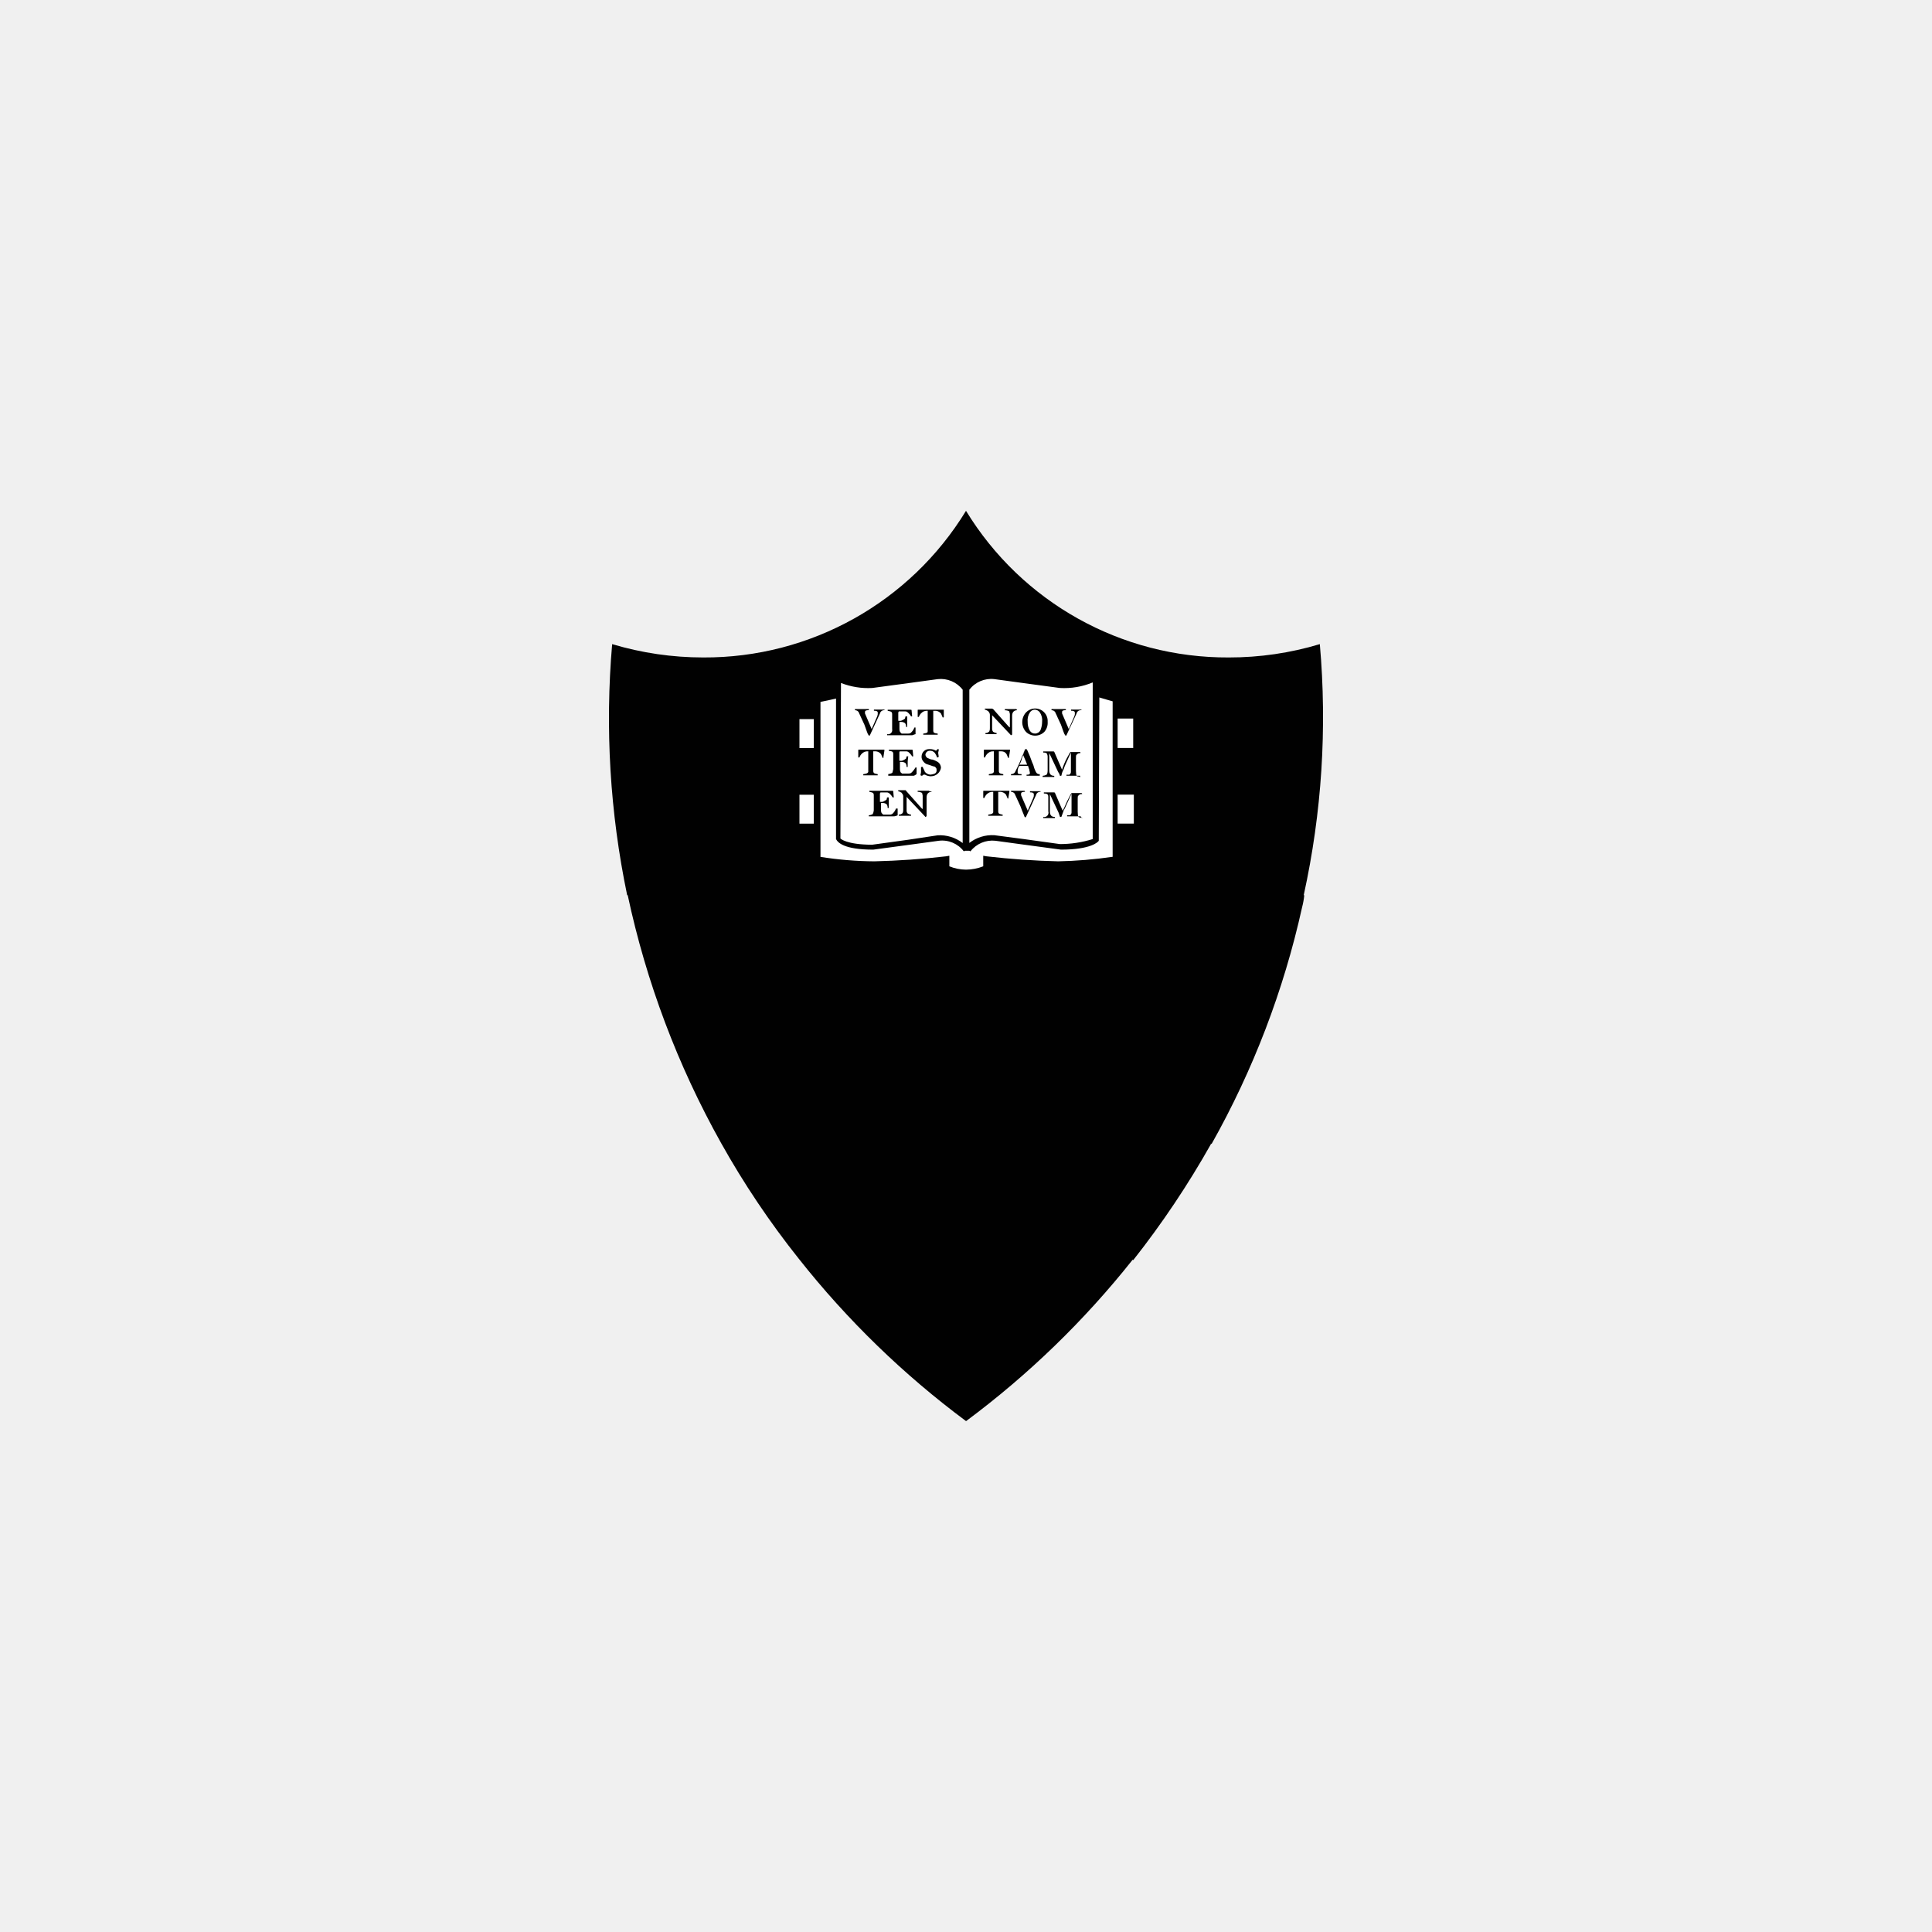
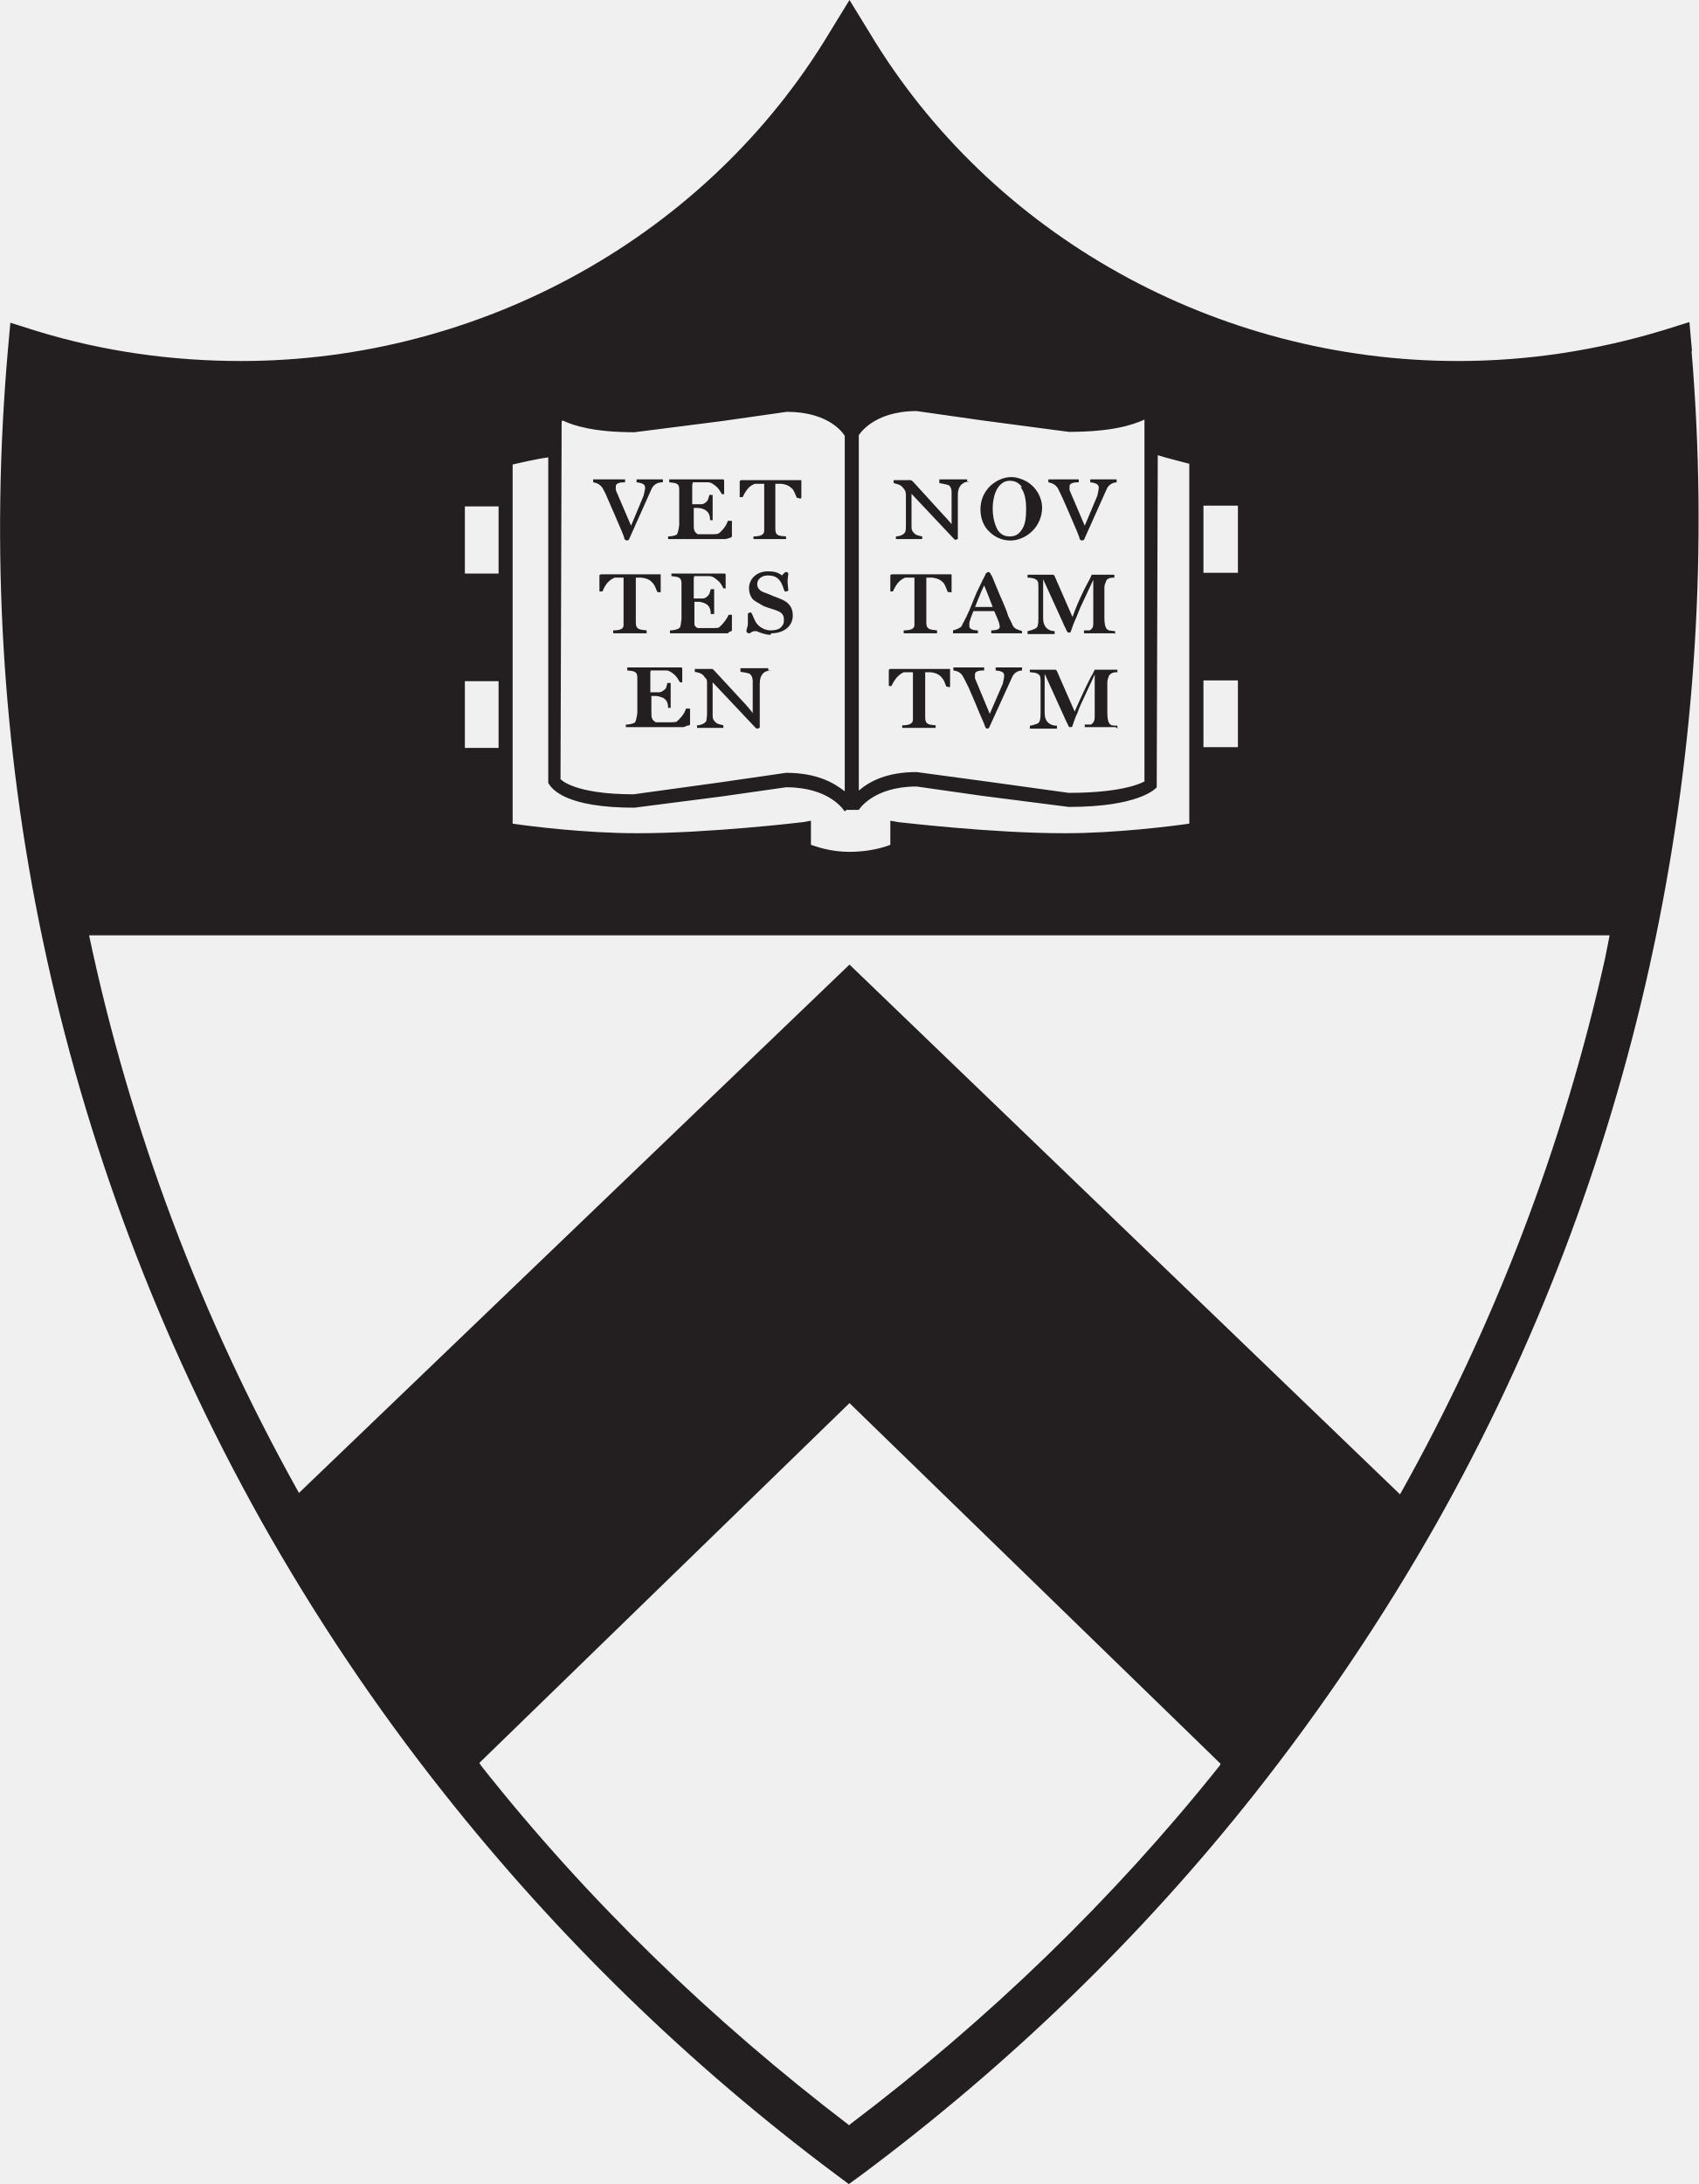
- <svg xmlns="http://www.w3.org/2000/svg" id="Layer_1" data-name="Layer 1" viewBox="0 0 1000 1000">
-   <defs>
-     <style>.cls-1{fill:#010101;}.cls-2{fill:#fff;}</style>
-   </defs>
-   <path class="cls-1" d="M683.14,333.4A162.75,162.75,0,0,1,636,340.3a158.37,158.37,0,0,1-136-75.9,158.39,158.39,0,0,1-136,75.9,164.21,164.21,0,0,1-47.15-6.9,448.45,448.45,0,0,0,7.77,129.94h.28a458.69,458.69,0,0,0,48.3,128.23,442.79,442.79,0,0,0,40.29,60l0,0a460.1,460.1,0,0,0,86.54,84A460.61,460.61,0,0,0,586.28,652l.26.26a466.41,466.41,0,0,0,40.25-60.09l-.1-.1a1.62,1.62,0,0,1,.1-.18l.29.28a446,446,0,0,0,46.86-122.47,41,41,0,0,0,1.15-6.33h-.29A429.32,429.32,0,0,0,683.14,333.4Z" />
-   <path class="cls-2" d="M586.54,386.87V371.92h-9.2V361.28l-9.48-2.58H567v-8.92s-3.16,4-18.4,4c-14.37,0-22.71-4.6-33.92-4.6a15.85,15.85,0,0,0-14.38,6.32v3.74H500v-3.74a15.57,15.57,0,0,0-14.38-6.32c-11.5,0-19.83,4.6-33.92,4.6-14.95,0-17.83-4-17.83-4v9.49h-.57L423,361.57v10.64h-9.2v15H423v24.15h-9.2v14.95H423v18.4a203.29,203.29,0,0,0,29.61,2.3c16.68,0,26.45-2.3,37.38-2.59V449a24.73,24.73,0,0,0,10.34,2.3,27.17,27.17,0,0,0,10.64-2.3v-4.6c10.93.29,20.41,2.59,37.38,2.59a253.9,253.9,0,0,0,29.32-2.3v-18.4h9.2V411.31h-9.2V387.16h8.91Z" />
-   <path class="cls-1" d="M568.43,357.83v-11.5l-2.87,2.88s-3.45,3.45-17.25,3.45l-18.69-2.59-15.24-2A18.8,18.8,0,0,0,500,353.52a17.29,17.29,0,0,0-14.38-5.46l-15.23,2.3L451.71,353c-13.51,0-16.39-3.17-16.39-3.17l-2.87-3.45v12.08l-11.22,2.3v85.67l1.44.29a205.17,205.17,0,0,0,29.61,2.3c12.08-.29,23.87-1.15,35.65-2.59v4l.87.57a28.5,28.5,0,0,0,10.92,2.3,30,30,0,0,0,11.21-2.3l.86-.57v-4c11.79,1.44,23.87,2.3,35.65,2.59a251.89,251.89,0,0,0,29.62-2.3l1.43-.29V361Zm-66.7-.86a14.31,14.31,0,0,1,12.94-5.46l14.66,2,19.26,2.59a38.46,38.46,0,0,0,17-2.88v81.08a56.7,56.7,0,0,1-17,2.59l-18.68-2.59-15.24-2a19.31,19.31,0,0,0-12.94,4Zm-66.41-3.45a38.72,38.72,0,0,0,16.1,2.59l19.26-2.59,14.67-2A14.3,14.3,0,0,1,498.28,357v79.35a19.29,19.29,0,0,0-12.93-4l-15.24,2.3-18.69,2.58C437.91,437.18,435,434,435,434c0-.57.29-75,.29-80.5Zm140.3,90a225.26,225.26,0,0,1-27.89,2.3q-18.54-.44-37.09-2.59l-1.72-.29v5.46a24.57,24.57,0,0,1-8.91,1.73,23.1,23.1,0,0,1-8.63-1.73v-5.46l-1.72.29q-18.54,2.16-37.09,2.59a183.44,183.44,0,0,1-27.89-2.3V363.3c1.44-.29,5.75-1.15,8.05-1.73v72.74c.87,1.72,4,5.46,19.27,5.46l19.26-2.59,14.66-2a14.06,14.06,0,0,1,12.94,5.46l.57-.29h2.3l.58.29a14.32,14.32,0,0,1,12.93-5.46l14.67,2,19.26,2.59c15.52,0,19.26-4,19.55-4.6L569,361c2,.57,5.75,1.72,6.9,2v80.5Z" />
-   <path class="cls-1" d="M457.75,367.61a2.18,2.18,0,0,0-2.3,1.72l-5.18,11.22-.29.28c-.28,0-.28-.28-.57-.57s-.86-2-2-5.18l-1.73-3.73c-.57-1.44-1.15-2.3-1.15-2.59a2.17,2.17,0,0,0-2-1.15V367h7.19v.58c-.58,0-2,0-2,.86v.86l3.45,8.05,2.88-6.61a3.6,3.6,0,0,0,.29-1.72c0-.87-.58-1.15-2-1.15v-.58h5.47v.29Z" />
-   <path class="cls-1" d="M472.12,380.55H459.18V380a2.15,2.15,0,0,0,2.59-2.59v-7.76c0-1.44-.86-1.44-2.3-1.72v-.58h11.79c.29,0,.57,0,.57.29l.29,3.16h-.57a7.83,7.83,0,0,0-2-2.3,1.7,1.7,0,0,0-1.15-.29h-3.16l-.29.58v4.31h.58a2.16,2.16,0,0,0,1.44-.29,5.83,5.83,0,0,0,1.43-.86c0-.29.29-.86.29-1.15h.86v5.46H469c0-1.15-.29-2-1.15-2.3a2.66,2.66,0,0,0-1.44-.28h-.86v3.45a3.6,3.6,0,0,0,.29,1.72c.28.29.57.58.86.86h3.16a2.66,2.66,0,0,0,1.44-.28,6.67,6.67,0,0,0,2-2.88h.58V380C472.7,380.26,472.7,380.55,472.12,380.55Z" />
-   <path class="cls-1" d="M488.22,371.35h-.29c-.28-.58-.57-1.44-.86-2a3.84,3.84,0,0,0-2.59-1.43h-1.43V378c0,1.44.57,1.44,2.3,1.72v.58h-7.48v-.58c2-.28,2.3-.57,2.3-1.15V367.9a5,5,0,0,0-2,.28,5.09,5.09,0,0,0-2.59,2.88H475v-3.45c0-.29,0-.29.28-.29h13.23v4C488.51,371.06,488.51,371.35,488.22,371.35Z" />
-   <path class="cls-1" d="M457.17,392.33h-.29c-.28-.57-.57-1.43-.86-2a3.89,3.89,0,0,0-2.59-1.44H452V399c0,1.43.86,1.43,2.3,1.72v.58h-7.48v-.58c2-.29,2.3-.57,2.59-1.15V388.88a4.82,4.82,0,0,0-2,.29,5.09,5.09,0,0,0-2.59,2.88h-.58v-3.74c0-.29,0-.29.29-.29h13.23v.58l-.58,3.73C457.46,392.05,457.46,392.33,457.17,392.33Z" />
-   <path class="cls-1" d="M472.7,401.53H459.76v-.86a5.45,5.45,0,0,0,2-.57c.29-.29.29-.87.58-2v-7.76c0-1.44-.58-1.44-2.3-1.72v-.29a.28.28,0,0,1,.28-.29h11.5c.29,0,.58,0,.58.29l.29,3.16h-.58a7.8,7.8,0,0,0-2-2.3,1.72,1.72,0,0,0-1.15-.29H465.8s-.29,0-.29.58v4.31h.57a2.14,2.14,0,0,0,1.44-.29,5.92,5.92,0,0,0,1.44-.86c0-.29.29-.86.29-1.15h.86c0,.58-.29,1.73-.29,2.88v2.58h-.57c0-1.15-.29-2-1.15-2.3a2.68,2.68,0,0,0-1.44-.28h-.86v3.45a3.71,3.71,0,0,0,.28,1.72c0,.29.58.58.87.86h3.16a2.68,2.68,0,0,0,1.44-.28,11.58,11.58,0,0,0,2.3-2.88h.57v3.45C473.27,401.53,473,401.53,472.7,401.53Z" />
-   <path class="cls-1" d="M481.9,401.82a6.63,6.63,0,0,1-3.17-.86h-.57c-.29,0-.58.29-.86.57a1.09,1.09,0,0,1-.87-.28c0-.29.29-1.15.29-1.73v-2.3c0-.29.29-.29.58-.29h.28c.29.87.87,1.73,1.15,2.59a4,4,0,0,0,2.88,1.44,6.72,6.72,0,0,0,2.3-.58,1.73,1.73,0,0,0,.86-1.72c0-.58,0-.86-.29-1.15a1.56,1.56,0,0,0-1.43-.86c-.58-.29-2.59-.87-3.45-1.15a4.29,4.29,0,0,1-1.73-1.44,3.55,3.55,0,0,1-.86-2.59,3.87,3.87,0,0,1,4-3.74h.29a5.74,5.74,0,0,1,3.16.87l.87-.87c.28,0,.57,0,.57.29,0,.58-.29,1.15-.29,1.73,0,.28.29,1.72.29,2-.29,0-.29.29-.57.29h-.29a8.68,8.68,0,0,0-1.15-2.3,3.11,3.11,0,0,0-2.59-1.15,2.22,2.22,0,0,0-2.3,2h0a2.15,2.15,0,0,0,1.73,2,4.11,4.11,0,0,0,2,.58,12.84,12.84,0,0,1,2,.86,3.72,3.72,0,0,1,2.3,3.45,5.22,5.22,0,0,1-5.17,4.31Z" />
-   <path class="cls-1" d="M462.63,422.52H449.7V422a5.33,5.33,0,0,0,2-.58,5.26,5.26,0,0,0,.57-2V411.6c0-1.44-.86-1.44-2.3-1.73v-.57h11.79c.29,0,.58,0,.58.28l.28,3.17h-.57a7.69,7.69,0,0,0-2-2.3,1.73,1.73,0,0,0-1.15-.29h-3.17l-.28.57v4.32H456a2.14,2.14,0,0,0,1.44-.29,6.89,6.89,0,0,0,1.44-.86c0-.29.28-.87.28-1.15h.87v5.46h-.58c0-1.15-.29-2-1.15-2.3a2.56,2.56,0,0,0-1.44-.29H456v3.45a3.64,3.64,0,0,0,.29,1.73c.29.28.57.57.86.86h3.16a2.56,2.56,0,0,0,1.44-.29,6.5,6.5,0,0,0,2-2.87h.87V422C463.21,422.52,463.21,422.52,462.63,422.52Z" />
-   <path class="cls-1" d="M482.18,409.87c-1.43,0-2.58.86-2.58,2.88v9.77c-.29,0-.29.29-.58.29a.28.28,0,0,1-.29-.29l-9.48-10.06v7.19a2.16,2.16,0,0,0,.57,1.43,4.08,4.08,0,0,0,1.73.58v.57h-6.33v-.57a2.62,2.62,0,0,0,2-.86,3.64,3.64,0,0,0,.29-1.73v-6.9a2.26,2.26,0,0,0-.57-1.44c-.29-.28-.29-.57-.58-.57-.57-.29-.86-.58-1.44-.58V409h3.74a.28.28,0,0,1,.29.29l6.9,7.76c.57.57,1.15,1.44,1.72,1.72v-6.9c0-.57-.28-.86-.28-1.43a4.44,4.44,0,0,0-2.3-.58v-.57h6v.28C482.18,409.58,482.18,409.58,482.18,409.87Z" />
-   <path class="cls-1" d="M526.46,367.61c-1.44,0-2.59.86-2.59,2.87v9.78c-.29,0-.29.29-.58.29a.28.28,0,0,1-.28-.29l-9.49-10.06v7.18a2.23,2.23,0,0,0,.57,1.44,4.08,4.08,0,0,0,1.73.58V380h-5.75v-.57a2.59,2.59,0,0,0,2-.87,3.6,3.6,0,0,0,.29-1.72v-6.9a2.19,2.19,0,0,0-.58-1.44c-.28-.29-.28-.57-.57-.57-.58-.29-.86-.58-1.44-.58v-.57h3.74c.29,0,.29.28.57.28l6.9,7.77c.58.57,1.15,1.43,1.73,1.72v-6.9c0-.57-.29-.86-.29-1.44a4.55,4.55,0,0,0-2.3-.57V367h6v.29A.28.28,0,0,1,526.46,367.61Z" />
-   <path class="cls-1" d="M540.54,378.82a6.75,6.75,0,0,1-9.48,0h0a7.48,7.48,0,0,1,0-10.06,6.49,6.49,0,0,1,11.21,4.89A7.08,7.08,0,0,1,540.54,378.82Zm-2.3-10.06a3.42,3.42,0,0,0-2.58-1.44,3,3,0,0,0-2.59,1.44,7.32,7.32,0,0,0-1.15,4.89,8.47,8.47,0,0,0,1.15,4.6,3,3,0,0,0,2.59,1.43,3.14,3.14,0,0,0,2.87-1.72,11.46,11.46,0,0,0,.86-4.31A7.26,7.26,0,0,0,538.24,368.76Z" />
-   <path class="cls-1" d="M559.52,367.61a2.18,2.18,0,0,0-2.3,1.72L552,380.55l-.28.28c-.29,0-.29-.28-.58-.57s-.86-2-2-5.18l-1.73-3.73c-.57-1.44-1.15-2.3-1.15-2.59a2.17,2.17,0,0,0-2-1.15V367h7.19l.29.29v.29c-.58,0-2,0-2,.86v.86l3.45,8.05,2.88-6.61a3.6,3.6,0,0,0,.29-1.72c0-.87-.58-1.15-2-1.15v-.58h5.47a.28.28,0,0,1-.29.29Z" />
-   <path class="cls-1" d="M522.14,392.33h-.28c-.29-.57-.58-1.43-.87-2a3,3,0,0,0-2.58-1.44H517V399c0,1.43.86,1.43,2.3,1.72v.58h-7.48v-.58c2-.29,2.3-.57,2.59-1.15V388.88a4.84,4.84,0,0,0-2,.29,5.09,5.09,0,0,0-2.59,2.88h-.57v-3.74c0-.29,0-.29.28-.29h13.23v.58l-.58,3.73Z" />
-   <path class="cls-1" d="M538.24,401.53h-6.9V401c1.44,0,1.73-.29,1.73-.86s-.29-1.15-.29-1.73a11,11,0,0,1-.57-1.72.28.28,0,0,0-.29-.29h-4.31a4.59,4.59,0,0,0-.87,2.59v.86c0,.57.29.86,2,.86v.58h-5.47v-.58a2.64,2.64,0,0,0,2-.86l1.72-3.45a44.38,44.38,0,0,0,2-4.89c.58-1.15.87-1.44.87-2a5.07,5.07,0,0,0,.57-1.44c0-.29.29-.29.58-.29s.57,0,.57.29.29.29.29.58a59.14,59.14,0,0,1,2.3,5.75,14.37,14.37,0,0,1,1.15,3.16,13.87,13.87,0,0,0,.86,2,1.93,1.93,0,0,0,2,1.15v.86Zm-8.62-10.63h0a7.35,7.35,0,0,0-.86,2.3,7.36,7.36,0,0,1-1.15,2.58h4C531.34,394.63,530.19,392.33,529.62,390.9Z" />
-   <path class="cls-1" d="M558.94,401.53H552V401h1.44a1.73,1.73,0,0,0,.86-1.73v-9.77h0l-2.87,6.32a18.61,18.61,0,0,0-.86,2.3,10.1,10.1,0,0,0-1.15,3.17c0,.28-.29.28-.58.28s-.29,0-.29-.28a4.53,4.53,0,0,0-.86-1.73l-4.6-9.77h0v8.91c0,2,.86,2.87,2.59,2.87v.58h-6v-.58a5.21,5.21,0,0,0,2-.57c.29-.29.58-.86.58-2.3v-6.9a3.31,3.31,0,0,0-.58-2,3.6,3.6,0,0,0-1.72-.29v-.58h5.46l.29.29,4,9.2.58-1.72a36,36,0,0,1,2.87-6,6.24,6.24,0,0,1,.87-1.44h5.17v.58a2.14,2.14,0,0,0-2,.86c-.29.29-.29.57-.29,1.72V399c0,2.58.58,2.87.86,2.87.58,0,.87.29,1.44.29v.29C558.94,401.25,558.94,401.25,558.94,401.53Z" />
-   <path class="cls-1" d="M521.86,413.32h-.29c-.29-.57-.58-1.44-.86-2a3.91,3.91,0,0,0-2.59-1.44h-1.44v10.06c0,1.44.86,1.44,2.3,1.73v.57h-7.47v-.57c2-.29,2.3-.58,2.58-1.15V409.87a4.87,4.87,0,0,0-2,.29,5,5,0,0,0-2.59,2.87h-.57v-3.45c0-.28,0-.28.29-.28h13.22v.57l-.57,3.45Z" />
-   <path class="cls-1" d="M538.53,409.87a2.19,2.19,0,0,0-2.3,1.73l-5.17,11.21-.29.29c-.29,0-.29-.29-.58-.58,0-.29-.86-2-2-5.17l-1.72-3.74c-.58-1.44-1.15-2.3-1.15-2.59a2.18,2.18,0,0,0-2-1.15v-.57h6.9l.29.28v.29c-.57,0-2,0-2,.86v.87l3.45,8,2.87-6.62a3.6,3.6,0,0,0,.29-1.72c0-.86-.57-1.15-2-1.15v-.58h5.46v.29Z" />
-   <path class="cls-1" d="M559.23,422.52h-6.9V422h1.44a1.76,1.76,0,0,0,.86-1.73v-9.49h0l-2.87,6.33a18,18,0,0,1-1.15,2.3c-.58,1.44-.87,2.59-1.15,3.16,0,.29-.29.29-.58.29s-.29,0-.29-.29a12.23,12.23,0,0,1-.57-1.72l-4.6-9.78h0v8.91c0,2,.86,2.88,2.59,2.88v.57h-6v-.57a2.24,2.24,0,0,0,2.59-2.88V413c0-1.15,0-1.43-.58-2a3.6,3.6,0,0,0-1.72-.29v-.57h5.46l.29.29,4,9.2.86-1.73a60.11,60.11,0,0,1,2.88-6,6.16,6.16,0,0,1,.86-1.43h5.18l.28.28V411a2.15,2.15,0,0,0-2,.86c-.29.29-.29.58-.29,1.73v6.61c0,2.59.58,2.88.87,2.88a12.44,12.44,0,0,0,1.43.28v.29C559.23,422.23,559.23,422.52,559.23,422.52Z" />
+ <svg xmlns="http://www.w3.org/2000/svg" version="1.1" width="17.887" height="22.995" viewBox="0 0 17.887 22.995">
+   <g>
+     <path d="M6.973 5.078C6.914 5.078 6.875 5.113 6.859 5.152L6.621 5.684C6.621 5.684 6.605 5.691 6.598 5.691 6.59 5.691 6.582 5.684 6.574 5.672 6.574 5.648 6.539 5.578 6.477 5.43L6.402 5.258C6.375 5.191 6.352 5.152 6.344 5.137 6.312 5.094 6.285 5.086 6.246 5.078 6.246 5.078 6.246 5.07 6.246 5.062 6.246 5.055 6.246 5.055 6.246 5.047H6.285C6.328 5.047 6.367 5.047 6.402 5.047 6.441 5.047 6.508 5.047 6.555 5.047H6.582C6.582 5.047 6.582 5.055 6.582 5.062V5.078C6.555 5.078 6.484 5.078 6.484 5.121 6.484 5.129 6.484 5.145 6.484 5.16L6.645 5.535 6.777 5.219C6.777 5.219 6.793 5.152 6.793 5.137 6.793 5.102 6.77 5.086 6.703 5.078 6.703 5.078 6.703 5.07 6.703 5.062V5.047H6.727C6.727 5.047 6.785 5.047 6.852 5.047 6.867 5.047 6.914 5.047 6.938 5.047H6.98C6.98 5.047 6.98 5.055 6.98 5.062V5.078ZM6.973 5.078" fill="#231f20" />
+     <path d="M7.641 5.676C7.445 5.676 7.348 5.676 7.316 5.676 7.297 5.676 7.25 5.676 7.227 5.676 7.199 5.676 7.137 5.676 7.07 5.676H7.035C7.035 5.676 7.035 5.672 7.035 5.664 7.035 5.656 7.035 5.648 7.035 5.648 7.086 5.648 7.125 5.633 7.129 5.625 7.137 5.609 7.145 5.586 7.152 5.527 7.152 5.496 7.152 5.469 7.152 5.43 7.152 5.387 7.152 5.324 7.152 5.25V5.152C7.152 5.086 7.117 5.086 7.047 5.078V5.062 5.047H7.086C7.086 5.047 7.176 5.047 7.297 5.047 7.41 5.047 7.512 5.047 7.535 5.047 7.551 5.047 7.598 5.047 7.602 5.047 7.617 5.047 7.625 5.047 7.625 5.062V5.203H7.617C7.617 5.203 7.609 5.203 7.602 5.203 7.559 5.129 7.543 5.121 7.504 5.094 7.492 5.086 7.477 5.078 7.453 5.078 7.445 5.078 7.422 5.078 7.371 5.078 7.324 5.078 7.305 5.078 7.297 5.078L7.289 5.102C7.289 5.113 7.289 5.145 7.289 5.227V5.309H7.312C7.312 5.309 7.363 5.309 7.387 5.309 7.41 5.309 7.438 5.289 7.453 5.266 7.453 5.266 7.469 5.219 7.469 5.211 7.469 5.211 7.484 5.211 7.492 5.211H7.504C7.504 5.234 7.504 5.289 7.504 5.348 7.504 5.379 7.504 5.445 7.504 5.477 7.504 5.477 7.5 5.477 7.492 5.477H7.477C7.477 5.422 7.461 5.387 7.414 5.363 7.395 5.355 7.371 5.348 7.348 5.348 7.332 5.348 7.316 5.348 7.305 5.348V5.512C7.305 5.551 7.305 5.574 7.312 5.586 7.312 5.594 7.332 5.617 7.348 5.625 7.355 5.625 7.371 5.625 7.41 5.625H7.5C7.5 5.625 7.559 5.625 7.566 5.617 7.59 5.602 7.648 5.543 7.664 5.484 7.672 5.484 7.68 5.484 7.688 5.484 7.691 5.484 7.699 5.484 7.707 5.484V5.648C7.707 5.648 7.699 5.664 7.68 5.664ZM7.641 5.676" fill="#231f20" />
+     <path d="M8.406 5.242C8.406 5.242 8.398 5.242 8.391 5.242 8.375 5.203 8.359 5.168 8.348 5.152 8.316 5.121 8.293 5.102 8.227 5.094 8.211 5.094 8.172 5.094 8.164 5.094V5.371C8.164 5.414 8.164 5.469 8.164 5.566 8.164 5.641 8.195 5.641 8.277 5.648 8.277 5.656 8.277 5.664 8.277 5.664 8.277 5.664 8.277 5.672 8.277 5.676H8.25C8.203 5.676 8.113 5.676 8.09 5.676 8.066 5.676 7.977 5.676 7.934 5.676V5.664C7.934 5.664 7.934 5.656 7.934 5.648 8.031 5.648 8.047 5.617 8.047 5.586 8.047 5.566 8.047 5.484 8.047 5.398V5.168C8.047 5.168 8.047 5.109 8.047 5.094 8.023 5.094 7.965 5.094 7.949 5.094 7.895 5.113 7.859 5.152 7.82 5.234H7.805 7.789V5.07C7.789 5.07 7.789 5.055 7.812 5.055 7.828 5.055 7.852 5.055 7.879 5.055 7.902 5.055 7.992 5.055 8.113 5.055 8.262 5.055 8.375 5.055 8.406 5.055 8.422 5.055 8.43 5.055 8.438 5.055 8.438 5.055 8.438 5.07 8.438 5.078V5.242C8.438 5.242 8.43 5.25 8.422 5.25ZM8.406 5.242" fill="#231f20" />
+     <path d="M6.941 6.234C6.941 6.234 6.938 6.234 6.922 6.234 6.906 6.195 6.891 6.156 6.875 6.141 6.852 6.113 6.824 6.09 6.754 6.082 6.742 6.082 6.703 6.082 6.695 6.082V6.359C6.695 6.406 6.695 6.457 6.695 6.555 6.695 6.629 6.734 6.629 6.809 6.637 6.809 6.645 6.809 6.652 6.809 6.652 6.809 6.652 6.809 6.66 6.809 6.668H6.777C6.734 6.668 6.645 6.668 6.621 6.668 6.598 6.668 6.508 6.668 6.457 6.668V6.652C6.457 6.652 6.457 6.645 6.457 6.637 6.555 6.637 6.566 6.609 6.566 6.578 6.566 6.555 6.566 6.473 6.566 6.391V6.156C6.566 6.156 6.566 6.098 6.566 6.082 6.547 6.082 6.484 6.082 6.473 6.082 6.418 6.105 6.379 6.141 6.344 6.227H6.328C6.328 6.227 6.32 6.227 6.312 6.227V6.059C6.312 6.059 6.312 6.047 6.336 6.047 6.359 6.047 6.375 6.047 6.402 6.047 6.426 6.047 6.516 6.047 6.637 6.047 6.785 6.047 6.898 6.047 6.93 6.047 6.941 6.047 6.957 6.047 6.957 6.047 6.957 6.047 6.957 6.059 6.957 6.066V6.234C6.957 6.234 6.949 6.238 6.941 6.238ZM6.941 6.234" fill="#231f20" />
+     <path d="M7.664 6.668C7.477 6.668 7.371 6.668 7.34 6.668 7.316 6.668 7.273 6.668 7.25 6.668 7.227 6.668 7.16 6.668 7.094 6.668H7.055C7.055 6.668 7.055 6.66 7.055 6.652 7.055 6.645 7.055 6.637 7.055 6.637 7.109 6.637 7.145 6.621 7.152 6.613 7.168 6.602 7.168 6.578 7.176 6.516 7.176 6.488 7.176 6.457 7.176 6.422 7.176 6.375 7.176 6.316 7.176 6.238 7.176 6.188 7.176 6.164 7.176 6.141 7.176 6.074 7.137 6.074 7.07 6.066V6.051 6.039H7.102C7.102 6.039 7.191 6.039 7.312 6.039 7.422 6.039 7.527 6.039 7.551 6.039 7.566 6.039 7.609 6.039 7.617 6.039 7.633 6.039 7.641 6.039 7.641 6.051V6.195H7.633C7.633 6.195 7.625 6.195 7.617 6.195 7.582 6.121 7.559 6.113 7.52 6.082 7.504 6.074 7.492 6.066 7.469 6.066 7.461 6.066 7.438 6.066 7.379 6.066 7.332 6.066 7.312 6.066 7.312 6.066 7.305 6.066 7.312 6.066 7.305 6.09 7.305 6.105 7.305 6.137 7.305 6.219V6.301H7.324C7.324 6.301 7.387 6.301 7.402 6.301 7.43 6.301 7.453 6.277 7.469 6.254 7.469 6.254 7.484 6.211 7.484 6.203 7.484 6.203 7.5 6.203 7.504 6.203 7.512 6.203 7.52 6.203 7.52 6.203 7.52 6.227 7.52 6.277 7.52 6.336 7.52 6.367 7.52 6.434 7.52 6.465 7.52 6.465 7.512 6.465 7.504 6.465 7.504 6.465 7.492 6.465 7.484 6.465 7.484 6.414 7.469 6.375 7.422 6.352 7.402 6.344 7.379 6.336 7.355 6.336 7.34 6.336 7.324 6.336 7.312 6.336V6.504C7.312 6.539 7.312 6.562 7.312 6.578 7.312 6.586 7.332 6.609 7.348 6.613 7.355 6.613 7.379 6.613 7.41 6.613H7.5C7.5 6.613 7.551 6.613 7.566 6.609 7.59 6.594 7.648 6.531 7.672 6.473 7.672 6.473 7.688 6.473 7.691 6.473H7.707V6.637C7.707 6.637 7.699 6.652 7.68 6.652ZM7.664 6.668" fill="#231f20" />
+     <path d="M8.113 6.684C8.062 6.684 8 6.66 7.965 6.645 7.965 6.645 7.949 6.645 7.941 6.645 7.941 6.645 7.91 6.652 7.895 6.668 7.879 6.668 7.867 6.668 7.859 6.645 7.859 6.629 7.875 6.594 7.875 6.57 7.875 6.555 7.875 6.488 7.875 6.465 7.875 6.457 7.887 6.449 7.902 6.449H7.91C7.926 6.473 7.949 6.547 7.973 6.57 8.008 6.613 8.066 6.637 8.113 6.637 8.16 6.637 8.195 6.629 8.219 6.609 8.25 6.578 8.254 6.562 8.254 6.531 8.254 6.512 8.254 6.488 8.242 6.473 8.227 6.449 8.211 6.441 8.172 6.426 8.145 6.414 8.047 6.391 8.016 6.367 7.973 6.344 7.949 6.328 7.926 6.309 7.895 6.27 7.887 6.227 7.887 6.195 7.887 6.09 7.973 6.016 8.082 6.016 8.129 6.016 8.18 6.016 8.234 6.059 8.242 6.047 8.254 6.039 8.27 6.023 8.293 6.023 8.301 6.031 8.301 6.039 8.301 6.051 8.293 6.09 8.293 6.129 8.293 6.141 8.301 6.211 8.301 6.219 8.301 6.219 8.285 6.227 8.277 6.227H8.262C8.25 6.195 8.234 6.141 8.211 6.113 8.18 6.074 8.145 6.059 8.082 6.059 8.023 6.059 7.973 6.098 7.973 6.148 7.973 6.203 8.016 6.227 8.047 6.238 8.074 6.246 8.105 6.262 8.145 6.277 8.188 6.293 8.227 6.309 8.242 6.316 8.316 6.352 8.348 6.406 8.348 6.48 8.348 6.602 8.242 6.668 8.121 6.668ZM8.113 6.684" fill="#231f20" />
+     <path d="M7.199 7.656C7.004 7.656 6.906 7.656 6.875 7.656 6.852 7.656 6.809 7.656 6.785 7.656 6.754 7.656 6.695 7.656 6.629 7.656H6.59C6.59 7.656 6.59 7.648 6.59 7.641 6.59 7.637 6.59 7.629 6.59 7.629 6.645 7.629 6.68 7.613 6.688 7.605 6.695 7.59 6.703 7.566 6.711 7.508 6.711 7.477 6.711 7.449 6.711 7.41 6.711 7.363 6.711 7.305 6.711 7.23V7.133C6.711 7.066 6.672 7.066 6.605 7.059V7.043 7.027H6.645C6.645 7.027 6.734 7.027 6.852 7.027 6.965 7.027 7.07 7.027 7.094 7.027 7.109 7.027 7.152 7.027 7.16 7.027 7.176 7.027 7.184 7.027 7.184 7.043V7.184H7.176C7.176 7.184 7.168 7.184 7.16 7.184 7.117 7.109 7.102 7.102 7.062 7.074 7.047 7.066 7.035 7.059 7.012 7.059 7.004 7.059 6.98 7.059 6.93 7.059 6.883 7.059 6.859 7.059 6.852 7.059L6.848 7.078C6.848 7.094 6.848 7.125 6.848 7.207V7.289H6.867C6.867 7.289 6.922 7.289 6.941 7.289 6.965 7.289 6.996 7.266 7.012 7.246 7.012 7.246 7.027 7.199 7.027 7.191 7.027 7.191 7.039 7.191 7.047 7.191H7.062C7.062 7.215 7.062 7.266 7.062 7.328 7.062 7.359 7.062 7.426 7.062 7.453 7.062 7.453 7.055 7.453 7.047 7.453H7.035C7.035 7.402 7.02 7.363 6.973 7.344 6.949 7.336 6.93 7.328 6.906 7.328 6.891 7.328 6.875 7.328 6.859 7.328V7.492C6.859 7.531 6.859 7.551 6.867 7.566 6.867 7.574 6.891 7.598 6.906 7.605 6.914 7.605 6.93 7.605 6.965 7.605H7.055C7.055 7.605 7.117 7.605 7.125 7.598 7.145 7.582 7.207 7.523 7.223 7.461 7.227 7.461 7.234 7.461 7.242 7.461 7.25 7.461 7.258 7.461 7.266 7.461V7.629C7.266 7.629 7.258 7.641 7.234 7.641ZM7.199 7.656" fill="#231f20" />
+     <path d="M8.121 7.059C8.055 7.059 8 7.094 8 7.199V7.523C8 7.523 8 7.629 8 7.664 7.992 7.664 7.977 7.672 7.973 7.672 7.973 7.672 7.965 7.672 7.957 7.664L7.504 7.184V7.281 7.461C7.504 7.477 7.504 7.508 7.504 7.539 7.504 7.574 7.52 7.59 7.535 7.605 7.559 7.629 7.598 7.629 7.617 7.637 7.617 7.637 7.617 7.641 7.617 7.648 7.617 7.648 7.617 7.656 7.617 7.664H7.574C7.535 7.664 7.5 7.664 7.461 7.664 7.43 7.664 7.395 7.664 7.363 7.664H7.34V7.648C7.34 7.648 7.34 7.641 7.34 7.637 7.371 7.637 7.422 7.621 7.438 7.59 7.438 7.574 7.445 7.547 7.445 7.516V7.289C7.445 7.289 7.445 7.238 7.445 7.199 7.445 7.172 7.445 7.148 7.422 7.133 7.422 7.133 7.41 7.109 7.395 7.102 7.379 7.086 7.34 7.078 7.316 7.074V7.059 7.043H7.332C7.332 7.043 7.414 7.043 7.469 7.043H7.5C7.5 7.043 7.512 7.051 7.52 7.059L7.852 7.418C7.852 7.418 7.91 7.484 7.926 7.508V7.246C7.926 7.246 7.926 7.184 7.926 7.172 7.926 7.141 7.918 7.117 7.902 7.102 7.895 7.086 7.828 7.078 7.797 7.074 7.797 7.074 7.797 7.059 7.797 7.051 7.797 7.051 7.797 7.043 7.797 7.035H7.82C7.82 7.035 7.902 7.035 7.934 7.035 8.008 7.035 8.031 7.035 8.066 7.035H8.09V7.051C8.09 7.051 8.09 7.059 8.09 7.066ZM8.121 7.059" fill="#231f20" />
+     <path d="M10.207 5.07C10.145 5.07 10.086 5.109 10.086 5.211V5.535C10.086 5.535 10.086 5.641 10.086 5.676 10.078 5.676 10.062 5.684 10.062 5.684 10.062 5.684 10.055 5.684 10.047 5.676L9.598 5.199V5.297 5.477C9.598 5.488 9.598 5.52 9.598 5.551 9.598 5.586 9.613 5.602 9.629 5.617 9.652 5.641 9.688 5.641 9.711 5.648 9.711 5.648 9.711 5.656 9.711 5.664 9.711 5.664 9.711 5.672 9.711 5.676H9.66C9.621 5.676 9.582 5.676 9.547 5.676 9.516 5.676 9.477 5.676 9.457 5.676H9.434V5.664C9.434 5.664 9.434 5.656 9.434 5.648 9.465 5.648 9.516 5.633 9.531 5.602 9.539 5.586 9.539 5.559 9.539 5.527V5.301C9.539 5.301 9.539 5.25 9.539 5.211 9.539 5.184 9.531 5.16 9.516 5.145 9.516 5.145 9.5 5.121 9.484 5.113 9.473 5.102 9.434 5.094 9.41 5.086V5.07 5.055H9.426C9.426 5.055 9.508 5.055 9.562 5.055H9.59C9.59 5.055 9.605 5.062 9.613 5.07L9.941 5.43C9.941 5.43 10.004 5.496 10.02 5.52V5.258C10.02 5.258 10.02 5.199 10.02 5.184 10.02 5.152 10.012 5.129 9.996 5.113 9.988 5.102 9.922 5.094 9.891 5.086 9.891 5.086 9.891 5.07 9.891 5.062 9.891 5.062 9.891 5.055 9.891 5.047H9.914C9.914 5.047 9.996 5.047 10.027 5.047 10.102 5.047 10.125 5.047 10.16 5.047H10.184V5.062C10.184 5.062 10.184 5.07 10.184 5.078ZM10.207 5.07" fill="#231f20" />
+     <path d="M10.867 5.594C10.805 5.656 10.715 5.691 10.641 5.691 10.566 5.691 10.484 5.664 10.422 5.602 10.355 5.543 10.324 5.453 10.324 5.363 10.324 5.273 10.355 5.191 10.422 5.121 10.492 5.055 10.574 5.023 10.648 5.023 10.699 5.023 10.754 5.039 10.812 5.07 10.91 5.129 10.973 5.234 10.973 5.348 10.973 5.438 10.934 5.527 10.875 5.586ZM10.762 5.129C10.73 5.086 10.691 5.062 10.633 5.062 10.582 5.062 10.543 5.086 10.512 5.129 10.477 5.176 10.453 5.258 10.453 5.355 10.453 5.453 10.477 5.527 10.504 5.578 10.535 5.625 10.574 5.648 10.633 5.648 10.699 5.648 10.738 5.617 10.77 5.559 10.797 5.512 10.805 5.445 10.805 5.355 10.805 5.25 10.785 5.176 10.746 5.129ZM10.762 5.129" fill="#231f20" />
+     <path d="M11.766 5.078C11.707 5.078 11.668 5.113 11.652 5.152L11.414 5.684C11.414 5.684 11.398 5.691 11.391 5.691 11.383 5.691 11.375 5.684 11.367 5.672 11.367 5.648 11.332 5.578 11.27 5.43L11.195 5.258C11.164 5.191 11.145 5.152 11.137 5.137 11.105 5.094 11.074 5.086 11.039 5.078 11.039 5.078 11.039 5.07 11.039 5.062 11.039 5.055 11.039 5.055 11.039 5.047H11.074C11.121 5.047 11.16 5.047 11.188 5.047 11.227 5.047 11.293 5.047 11.34 5.047H11.359C11.359 5.047 11.359 5.055 11.359 5.062V5.078C11.332 5.078 11.262 5.078 11.262 5.121 11.262 5.129 11.262 5.145 11.262 5.16L11.422 5.535 11.555 5.219C11.555 5.219 11.57 5.152 11.57 5.137 11.57 5.102 11.547 5.086 11.48 5.078 11.48 5.078 11.48 5.07 11.48 5.062V5.047H11.504C11.504 5.047 11.562 5.047 11.629 5.047 11.637 5.047 11.691 5.047 11.715 5.047H11.758C11.758 5.047 11.758 5.055 11.758 5.062V5.078ZM11.766 5.078" fill="#231f20" />
+     <path d="M10.004 6.234C10.004 6.234 9.996 6.234 9.98 6.234 9.965 6.195 9.949 6.156 9.938 6.141 9.914 6.113 9.883 6.09 9.816 6.082 9.801 6.082 9.762 6.082 9.754 6.082V6.359C9.754 6.406 9.754 6.457 9.754 6.555 9.754 6.629 9.793 6.629 9.867 6.637 9.867 6.645 9.867 6.652 9.867 6.652 9.867 6.652 9.867 6.66 9.867 6.668H9.84C9.793 6.668 9.703 6.668 9.68 6.668 9.66 6.668 9.566 6.668 9.516 6.668V6.652C9.516 6.652 9.516 6.645 9.516 6.637 9.613 6.637 9.629 6.609 9.629 6.578 9.629 6.555 9.629 6.473 9.629 6.391V6.156C9.629 6.156 9.629 6.098 9.629 6.082 9.605 6.082 9.547 6.082 9.531 6.082 9.477 6.105 9.441 6.141 9.402 6.227H9.387C9.387 6.227 9.379 6.227 9.375 6.227V6.059C9.375 6.059 9.375 6.047 9.395 6.047 9.418 6.047 9.434 6.047 9.465 6.047 9.484 6.047 9.574 6.047 9.695 6.047 9.848 6.047 9.957 6.047 9.988 6.047 10.004 6.047 10.02 6.047 10.02 6.047 10.02 6.047 10.02 6.059 10.02 6.066V6.234C10.02 6.234 10.012 6.238 10.004 6.238ZM10.004 6.234" fill="#231f20" />
+     <path d="M10.762 6.668H10.707C10.707 6.668 10.641 6.668 10.602 6.668 10.543 6.668 10.469 6.668 10.438 6.668 10.438 6.668 10.438 6.66 10.438 6.652 10.438 6.652 10.438 6.645 10.438 6.637 10.5 6.637 10.527 6.621 10.527 6.602 10.527 6.594 10.527 6.57 10.504 6.516 10.484 6.473 10.477 6.449 10.469 6.434H10.453 10.25C10.25 6.434 10.223 6.496 10.207 6.555 10.207 6.57 10.207 6.586 10.207 6.594 10.207 6.613 10.227 6.637 10.297 6.637V6.652C10.297 6.652 10.297 6.66 10.297 6.668H10.281C10.234 6.668 10.223 6.668 10.168 6.668 10.137 6.668 10.055 6.668 10.035 6.668V6.652C10.035 6.652 10.035 6.645 10.035 6.637 10.07 6.629 10.109 6.613 10.125 6.594 10.129 6.578 10.168 6.516 10.207 6.426 10.242 6.344 10.281 6.238 10.305 6.195 10.332 6.141 10.34 6.121 10.348 6.105 10.363 6.074 10.379 6.051 10.379 6.039L10.402 6.023C10.41 6.023 10.422 6.023 10.43 6.039 10.43 6.051 10.445 6.059 10.445 6.066 10.484 6.156 10.512 6.234 10.559 6.336 10.582 6.391 10.598 6.426 10.617 6.488 10.633 6.523 10.648 6.547 10.664 6.586 10.688 6.629 10.723 6.629 10.762 6.645 10.762 6.645 10.762 6.652 10.762 6.66 10.762 6.668 10.762 6.668 10.762 6.676ZM10.363 6.164C10.363 6.164 10.324 6.246 10.316 6.27 10.281 6.352 10.273 6.383 10.266 6.391H10.453C10.453 6.391 10.395 6.238 10.363 6.164ZM10.363 6.164" fill="#231f20" />
+     <path d="M11.734 6.668H11.48 11.414V6.652C11.414 6.645 11.414 6.645 11.414 6.637 11.43 6.637 11.457 6.637 11.473 6.637 11.504 6.621 11.512 6.602 11.512 6.562V6.105L11.375 6.398C11.375 6.398 11.348 6.465 11.332 6.504 11.301 6.57 11.285 6.621 11.277 6.645 11.277 6.66 11.262 6.66 11.254 6.66 11.25 6.66 11.242 6.66 11.234 6.645 11.219 6.609 11.203 6.586 11.195 6.562L10.984 6.098V6.512C10.984 6.602 11.039 6.645 11.105 6.645V6.66C11.105 6.66 11.105 6.668 11.105 6.676 11.105 6.676 11.082 6.676 11.074 6.676 11.066 6.676 11.023 6.676 10.957 6.676 10.934 6.676 10.895 6.676 10.867 6.676H10.82C10.82 6.676 10.82 6.668 10.82 6.66 10.82 6.66 10.82 6.652 10.82 6.645 10.836 6.645 10.902 6.621 10.91 6.613 10.926 6.602 10.934 6.578 10.934 6.512V6.188C10.934 6.137 10.934 6.113 10.902 6.098 10.895 6.09 10.852 6.082 10.82 6.082V6.066C10.82 6.066 10.82 6.059 10.82 6.051 10.844 6.051 10.887 6.051 10.934 6.051H11.09C11.09 6.051 11.098 6.051 11.105 6.066L11.293 6.496 11.324 6.414C11.352 6.344 11.398 6.238 11.457 6.129 11.473 6.105 11.488 6.066 11.496 6.051H11.734V6.066C11.734 6.066 11.734 6.074 11.734 6.082 11.707 6.082 11.66 6.082 11.645 6.121 11.645 6.137 11.629 6.141 11.629 6.195V6.504C11.629 6.621 11.66 6.629 11.676 6.637 11.676 6.637 11.723 6.645 11.742 6.645 11.742 6.645 11.742 6.652 11.742 6.66 11.742 6.668 11.742 6.668 11.742 6.676ZM11.734 6.668" fill="#231f20" />
+     <path d="M9.988 7.23C9.988 7.23 9.98 7.23 9.965 7.23 9.949 7.191 9.938 7.156 9.922 7.141 9.898 7.109 9.867 7.086 9.801 7.078 9.785 7.078 9.75 7.078 9.742 7.078V7.359C9.742 7.402 9.742 7.453 9.742 7.551 9.742 7.629 9.777 7.629 9.852 7.637 9.852 7.641 9.852 7.648 9.852 7.648 9.852 7.648 9.852 7.656 9.852 7.664H9.824C9.777 7.664 9.688 7.664 9.664 7.664 9.645 7.664 9.555 7.664 9.5 7.664V7.648C9.5 7.648 9.5 7.641 9.5 7.637 9.598 7.637 9.613 7.605 9.613 7.574 9.613 7.551 9.613 7.469 9.613 7.387V7.156C9.613 7.156 9.613 7.094 9.613 7.078 9.59 7.078 9.531 7.078 9.516 7.078 9.465 7.102 9.426 7.141 9.387 7.223H9.375C9.375 7.223 9.367 7.223 9.359 7.223V7.059C9.359 7.059 9.359 7.043 9.379 7.043 9.402 7.043 9.418 7.043 9.449 7.043 9.473 7.043 9.562 7.043 9.68 7.043 9.832 7.043 9.941 7.043 9.973 7.043 9.988 7.043 10.004 7.043 10.004 7.043 10.004 7.043 10.004 7.059 10.004 7.066V7.23C10.004 7.23 9.996 7.238 9.988 7.238ZM9.988 7.23" fill="#231f20" />
+     <path d="M10.77 7.059C10.707 7.059 10.672 7.094 10.656 7.133L10.414 7.664C10.414 7.664 10.402 7.672 10.395 7.672 10.387 7.672 10.379 7.664 10.371 7.648 10.371 7.629 10.332 7.559 10.273 7.41L10.199 7.238C10.168 7.172 10.145 7.133 10.137 7.117 10.109 7.074 10.078 7.066 10.039 7.059 10.039 7.059 10.039 7.051 10.039 7.043 10.039 7.035 10.039 7.035 10.039 7.027H10.078C10.125 7.027 10.16 7.027 10.191 7.027 10.227 7.027 10.297 7.027 10.34 7.027H10.363C10.363 7.027 10.363 7.035 10.363 7.043V7.059C10.332 7.059 10.266 7.059 10.266 7.102 10.266 7.109 10.266 7.125 10.266 7.141L10.422 7.516 10.559 7.199C10.559 7.199 10.574 7.133 10.574 7.117 10.574 7.078 10.551 7.066 10.484 7.059 10.484 7.059 10.484 7.051 10.484 7.043V7.027H10.504C10.504 7.027 10.566 7.027 10.633 7.027 10.641 7.027 10.691 7.027 10.715 7.027H10.762C10.762 7.027 10.762 7.035 10.762 7.043V7.059ZM10.77 7.059" fill="#231f20" />
+     <path d="M11.75 7.656H11.496 11.422V7.641C11.422 7.637 11.422 7.637 11.422 7.629 11.438 7.629 11.465 7.629 11.488 7.629 11.512 7.613 11.527 7.59 11.527 7.551V7.184C11.527 7.184 11.527 7.117 11.527 7.102L11.391 7.395C11.391 7.395 11.359 7.461 11.348 7.5 11.316 7.566 11.301 7.621 11.293 7.641 11.293 7.656 11.277 7.656 11.27 7.656 11.262 7.656 11.254 7.656 11.25 7.641 11.234 7.605 11.219 7.582 11.211 7.559L11 7.094V7.508C11 7.598 11.055 7.641 11.129 7.641V7.656C11.129 7.656 11.129 7.664 11.129 7.672 11.129 7.672 11.105 7.672 11.098 7.672 11.09 7.672 11.047 7.672 10.977 7.672 10.957 7.672 10.918 7.672 10.887 7.672H10.844C10.844 7.672 10.844 7.664 10.844 7.656 10.844 7.656 10.844 7.648 10.844 7.641 10.859 7.641 10.926 7.621 10.934 7.613 10.949 7.598 10.957 7.574 10.957 7.508V7.359 7.184C10.957 7.133 10.957 7.109 10.926 7.094 10.918 7.086 10.875 7.078 10.844 7.078V7.066C10.844 7.066 10.844 7.059 10.844 7.051 10.867 7.051 10.91 7.051 10.957 7.051H11.113C11.113 7.051 11.121 7.051 11.129 7.066L11.316 7.492 11.352 7.41C11.383 7.344 11.43 7.238 11.488 7.125 11.504 7.102 11.52 7.066 11.527 7.051H11.766V7.066C11.766 7.066 11.766 7.074 11.766 7.078 11.742 7.078 11.699 7.078 11.676 7.117 11.676 7.133 11.66 7.141 11.66 7.191V7.5C11.66 7.621 11.691 7.629 11.707 7.637 11.707 7.637 11.75 7.641 11.766 7.641 11.766 7.641 11.766 7.648 11.766 7.656 11.766 7.664 11.766 7.664 11.766 7.672ZM11.75 7.656" fill="#231f20" />
+     <path d="M17.816 3.691 17.789 3.391 17.504 3.48C16.805 3.691 16.086 3.801 15.352 3.801 12.816 3.801 10.438 2.484 9.156 .344L8.945 0 8.734 .344C7.453 2.477 5.074 3.801 2.539 3.801 1.805 3.801 1.086 3.699 .395 3.488L.109 3.398 .082 3.699C-.098 5.766 .02 7.852 .449 9.891 .898 12.031 1.672 14.086 2.75 16.012 3.312 17.012 3.957 17.977 4.68 18.887 5.871 20.391 7.258 21.742 8.797 22.891L8.938 22.996 9.082 22.891C10.633 21.734 12.02 20.391 13.207 18.891 13.918 17.992 14.57 17.023 15.133 16.027 16.16 14.203 16.91 12.238 17.367 10.184L17.43 9.891C17.855 7.836 17.984 5.754 17.812 3.699ZM12.672 5.324H13.035V6.031H12.672ZM12.672 7.164H13.035V7.867H12.672ZM9.043 4.582C9.043 4.582 9.191 4.328 9.652 4.328L10.34 4.426 11.254 4.547C11.699 4.547 11.922 4.477 12.051 4.418V8.227C12.051 8.227 11.863 8.348 11.254 8.348L10.379 8.227 9.652 8.129C9.336 8.129 9.156 8.227 9.043 8.324ZM5.922 4.426C6.043 4.484 6.262 4.551 6.68 4.551L7.598 4.434 8.285 4.336C8.742 4.336 8.887 4.574 8.895 4.59V8.332C8.781 8.242 8.602 8.137 8.277 8.137L7.551 8.242 6.672 8.363C6.035 8.363 5.902 8.203 5.902 8.203 5.902 8.203 5.914 4.695 5.914 4.441ZM5.398 4.891C5.465 4.875 5.668 4.828 5.773 4.816V8.242C5.812 8.316 5.969 8.504 6.68 8.504L7.59 8.387 8.277 8.289C8.742 8.289 8.887 8.535 8.895 8.543L8.914 8.527H9.043C9.043 8.527 9.191 8.281 9.652 8.281L10.34 8.379 11.254 8.496C11.984 8.496 12.164 8.309 12.18 8.289L12.191 4.793C12.289 4.824 12.465 4.867 12.523 4.883V8.672C12.336 8.699 11.75 8.773 11.211 8.773 10.43 8.773 9.473 8.656 9.457 8.656L9.375 8.641V8.895C9.297 8.926 9.141 8.969 8.945 8.969 8.75 8.969 8.609 8.918 8.539 8.895V8.641L8.457 8.656C8.457 8.656 7.484 8.773 6.711 8.773 6.164 8.773 5.578 8.699 5.398 8.672ZM4.895 5.332H5.25V6.039H4.895ZM4.895 7.172H5.25V7.875H4.895ZM8.945 22.379C7.5 21.277 6.188 20.012 5.062 18.586 5.062 18.586 5.055 18.57 5.047 18.562L8.945 14.773 12.852 18.57C12.852 18.57 12.848 18.586 12.84 18.594 11.715 20.004 10.402 21.27 8.945 22.371ZM16.902 10.086C16.461 12.066 15.734 13.965 14.742 15.734L8.945 10.156 3.148 15.719C2.113 13.867 1.371 11.895 .938 9.848H16.949ZM16.902 10.086" fill="#231f20" />
+   </g>
</svg>
